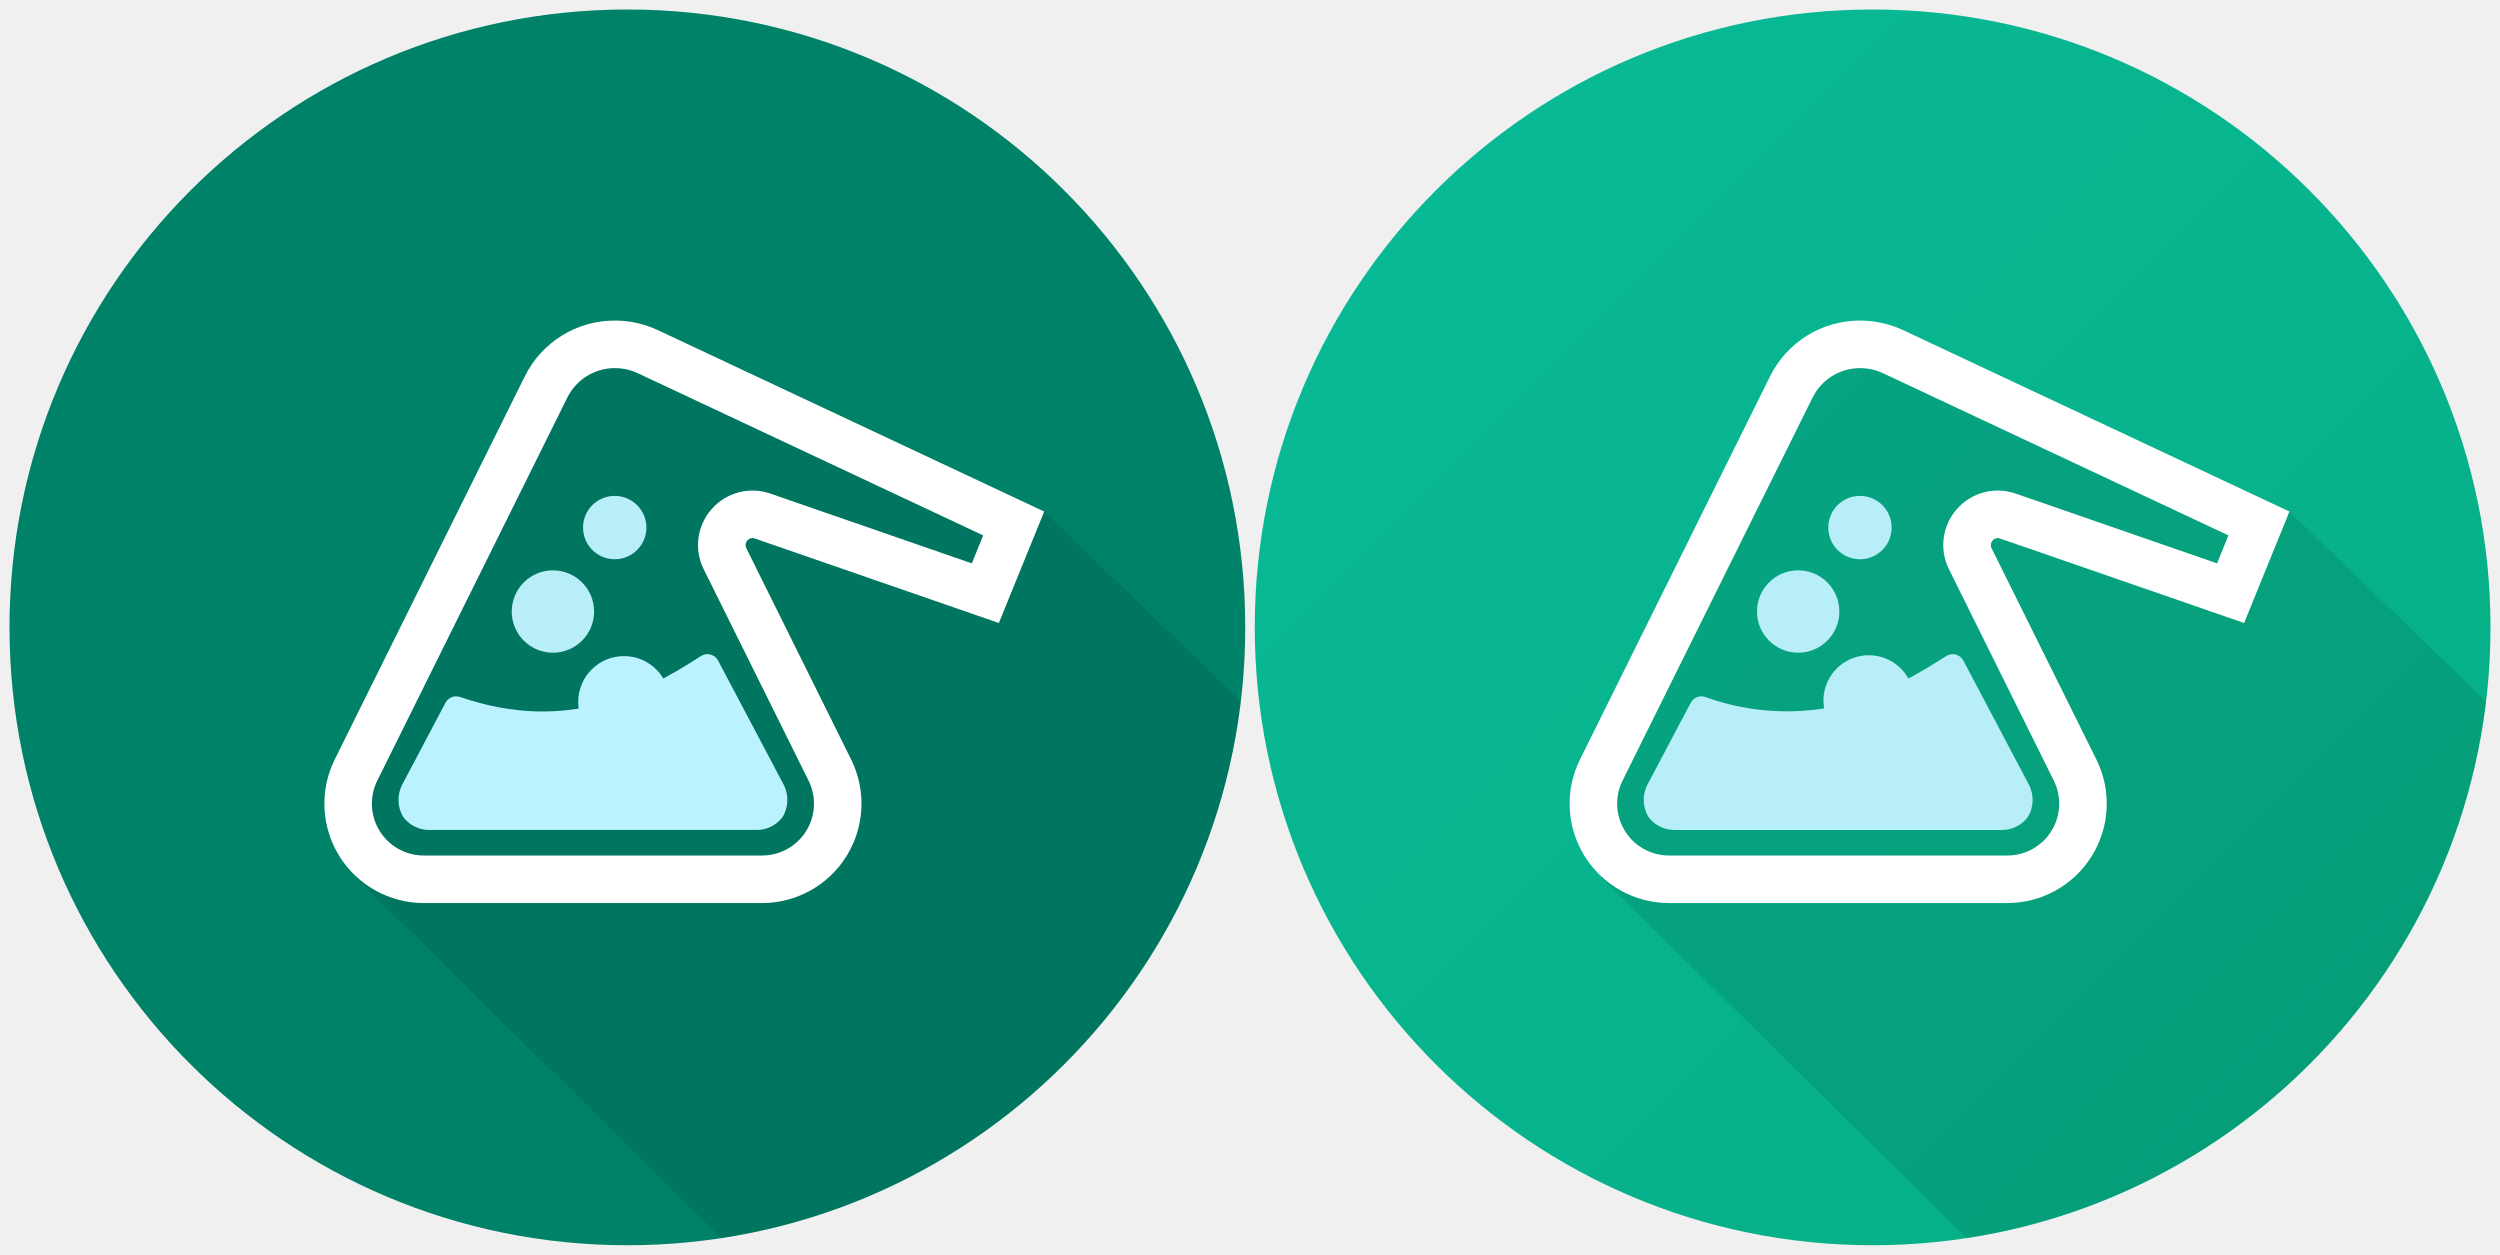
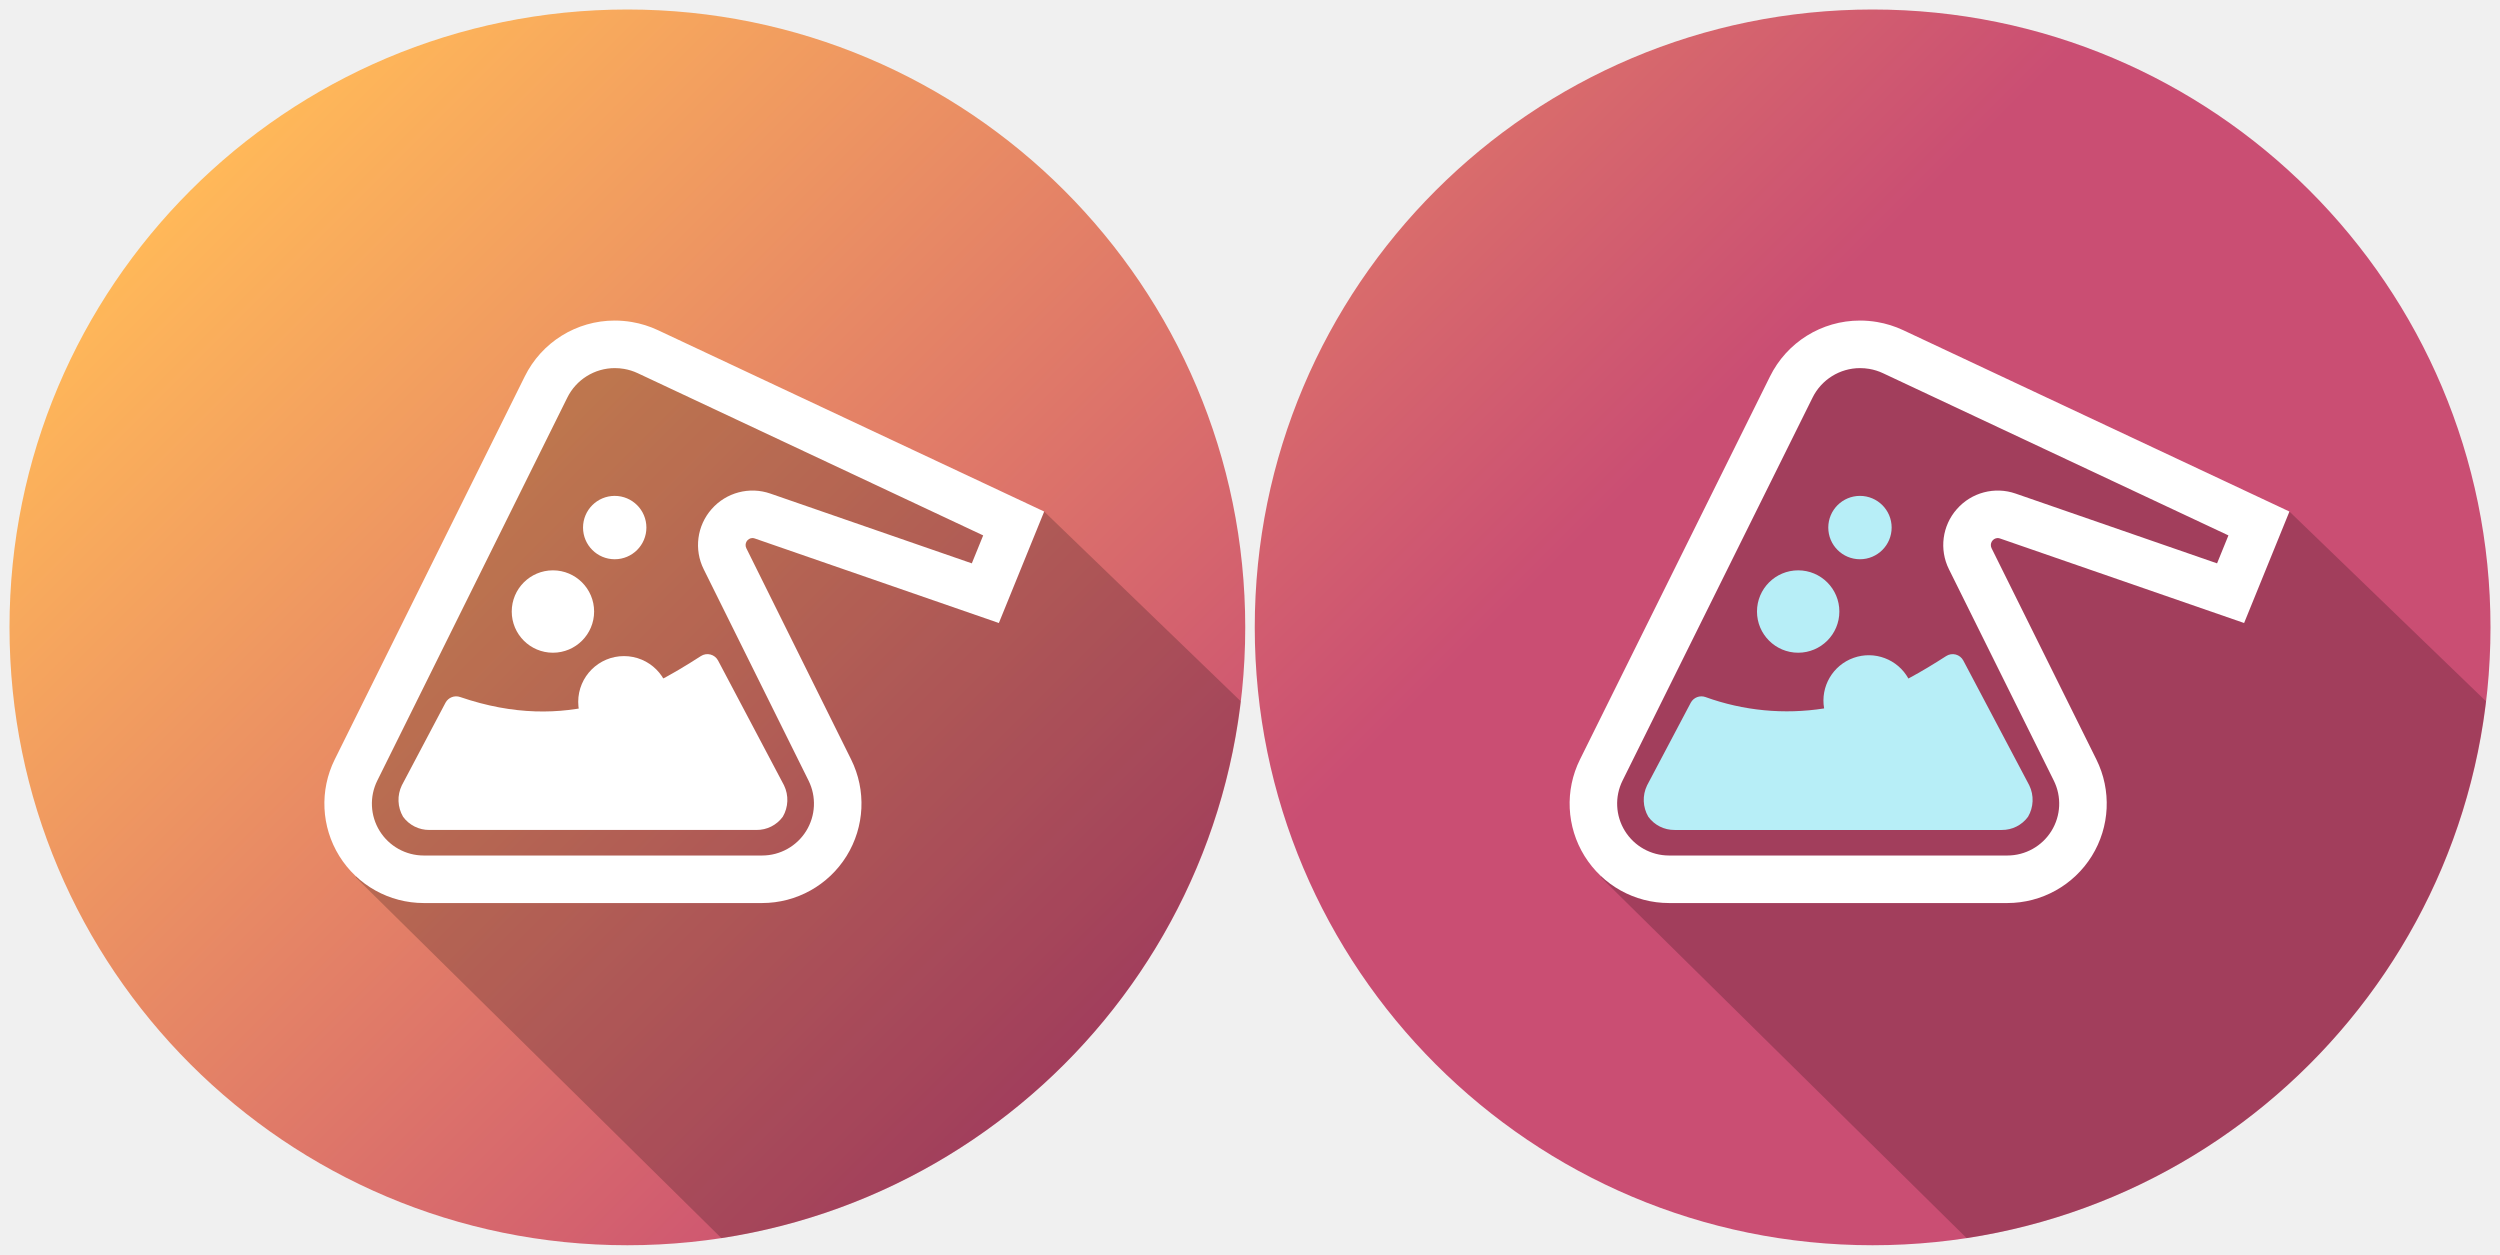
<svg xmlns="http://www.w3.org/2000/svg" width="263" height="132" viewBox="0 0 263 132">
  <defs>
    <linearGradient id="50c6f3cd-fd98-4efb-9f27-cc82fc44cef2" x1="242.962" y1="111.962" x2="151.038" y2="20.038" gradientUnits="userSpaceOnUse">
      <stop offset="0" stop-color="#06af86" />
      <stop offset="1" stop-color="#08b995" />
    </linearGradient>
+     <linearGradient id="a" x1="111.667" x2="20.246" y1="111.667" y2="20.246" gradientUnits="userSpaceOnUse">
+       <stop offset="0" stop-color="#ca4e73" class="stopColor07758e svgShape" />
+       <stop offset="1" stop-color="#ffb859" class="stopColor087f95 svgShape" />
+     </linearGradient>
  </defs>
  <g id="c8bc150a-93a8-4ad1-91f0-979daf6f67b3" data-name="Layer 2">
    <g id="e9697b08-a873-47b6-a7a8-5df0dbf2d30f" data-name="Layer 1">
      <rect width="263" height="132" fill="none" />
-       <circle cx="197" cy="66" r="65" fill="url(#50c6f3cd-fd98-4efb-9f27-cc82fc44cef2)" />
-       <circle cx="66" cy="66" r="65" fill="#008269" />
-       <path d="M130.522,73.77,109.849,53.815,60.689,35.875,38.251,80.562l-.812,11.75,38.452,37.94A65.025,65.025,0,0,0,130.522,73.77Z" opacity="0.1" />
-       <path d="M45.177,87.311H79.575A3.381,3.381,0,0,0,82.351,85.92a3.513,3.513,0,0,0,.128-3.304L75.54,69.487a1.264,1.264,0,0,0-1.804-.47c-6.004,3.861-13.99,8.197-25.323,4.311a1.272,1.272,0,0,0-1.545.596L42.273,82.618a3.51,3.51,0,0,0,.129,3.304A3.382,3.382,0,0,0,45.177,87.311Z" fill="#bbf2ff" />
+       <circle cx="197" cy="66" r="65" fill="url(#a)" />
+       <circle cx="66" cy="66" r="65" fill="url(#a)" />
+       <path d="M130.522,73.77,109.849,53.815,60.689,35.875,38.251,80.562l-.812,11.75,38.452,37.94A65.025,65.025,0,0,0,130.522,73.77Z" opacity="0.2" />
+       <path d="M45.177,87.311H79.575A3.381,3.381,0,0,0,82.351,85.92a3.513,3.513,0,0,0,.128-3.304L75.54,69.487a1.264,1.264,0,0,0-1.804-.47c-6.004,3.861-13.99,8.197-25.323,4.311a1.272,1.272,0,0,0-1.545.596L42.273,82.618a3.51,3.51,0,0,0,.129,3.304A3.382,3.382,0,0,0,45.177,87.311Z" fill="white" />
      <path d="M105.08,65.541l4.769-11.727L69.216,34.734a10.603,10.603,0,0,0-2.739-.858,10.815,10.815,0,0,0-1.81-.153,10.544,10.544,0,0,0-9.474,5.902l-19.98,40.273A10.456,10.456,0,0,0,44.579,95H80.173A10.456,10.456,0,0,0,89.54,79.898L78.511,57.667a.742.742,0,0,1,.632-1.066.805.805,0,0,1,.264.048ZM74.865,53.554a5.713,5.713,0,0,0-.833,6.336L85.06,82.12A5.455,5.455,0,0,1,80.173,90H44.579a5.455,5.455,0,0,1-4.887-7.88l19.98-40.273a5.577,5.577,0,0,1,5.012-3.122,5.689,5.689,0,0,1,.956.081,5.617,5.617,0,0,1,1.45.454l36.341,17.065-1.196,2.94-21.191-7.34a5.717,5.717,0,0,0-6.179,1.629Z" fill="#fff" />
-       <circle cx="58.168" cy="64.333" r="4.333" fill="#b7eef7" />
-       <circle cx="65.643" cy="73.836" r="4.815" fill="#bbf2ff" />
-       <circle cx="64.668" cy="55.5" r="3.333" fill="#b7eef7" />
-       <path d="M261.522,73.77,240.849,53.815l-49.16-17.939L169.251,80.562l-.812,11.75,38.452,37.94A65.025,65.025,0,0,0,261.522,73.77Z" opacity="0.1" />
+       <circle cx="58.168" cy="64.333" r="4.333" fill="white" />
+       <circle cx="65.643" cy="73.836" r="4.815" fill="white" />
+       <circle cx="64.668" cy="55.5" r="3.333" fill="white" />
+       <path d="M261.522,73.77,240.849,53.815l-49.16-17.939L169.251,80.562l-.812,11.75,38.452,37.94A65.025,65.025,0,0,0,261.522,73.77Z" opacity="0.2" />
      <path d="M236.08,65.541l4.769-11.727L200.216,34.734a10.603,10.603,0,0,0-2.739-.858,10.815,10.815,0,0,0-1.81-.153,10.544,10.544,0,0,0-9.474,5.902l-19.98,40.273A10.456,10.456,0,0,0,175.579,95h35.594A10.456,10.456,0,0,0,220.54,79.898l-11.029-22.23a.742.742,0,0,1,.632-1.066.805.805,0,0,1,.264.048ZM205.864,53.554a5.713,5.713,0,0,0-.833,6.336L216.06,82.12A5.455,5.455,0,0,1,211.173,90H175.579a5.455,5.455,0,0,1-4.887-7.88l19.98-40.273a5.577,5.577,0,0,1,5.012-3.122,5.689,5.689,0,0,1,.956.081,5.617,5.617,0,0,1,1.45.454l36.341,17.065-1.196,2.94-21.191-7.34a5.717,5.717,0,0,0-6.179,1.629Z" fill="#fff" />
      <path d="M213.479,82.616,206.54,69.487a1.264,1.264,0,0,0-1.804-.469c-1.234.794-2.558,1.605-3.972,2.363a4.77,4.77,0,0,0-8.866,3.145,25.173,25.173,0,0,1-12.485-1.197,1.271,1.271,0,0,0-1.545.596l-4.595,8.694a3.511,3.511,0,0,0,.129,3.304,3.382,3.382,0,0,0,2.775,1.39h34.398a3.381,3.381,0,0,0,2.776-1.391A3.512,3.512,0,0,0,213.479,82.616Z" fill="#b7eef7" />
      <circle cx="189.168" cy="64.333" r="4.333" fill="#b7eef7" />
      <circle cx="195.668" cy="55.5" r="3.333" fill="#b7eef7" />
    </g>
  </g>
</svg>
